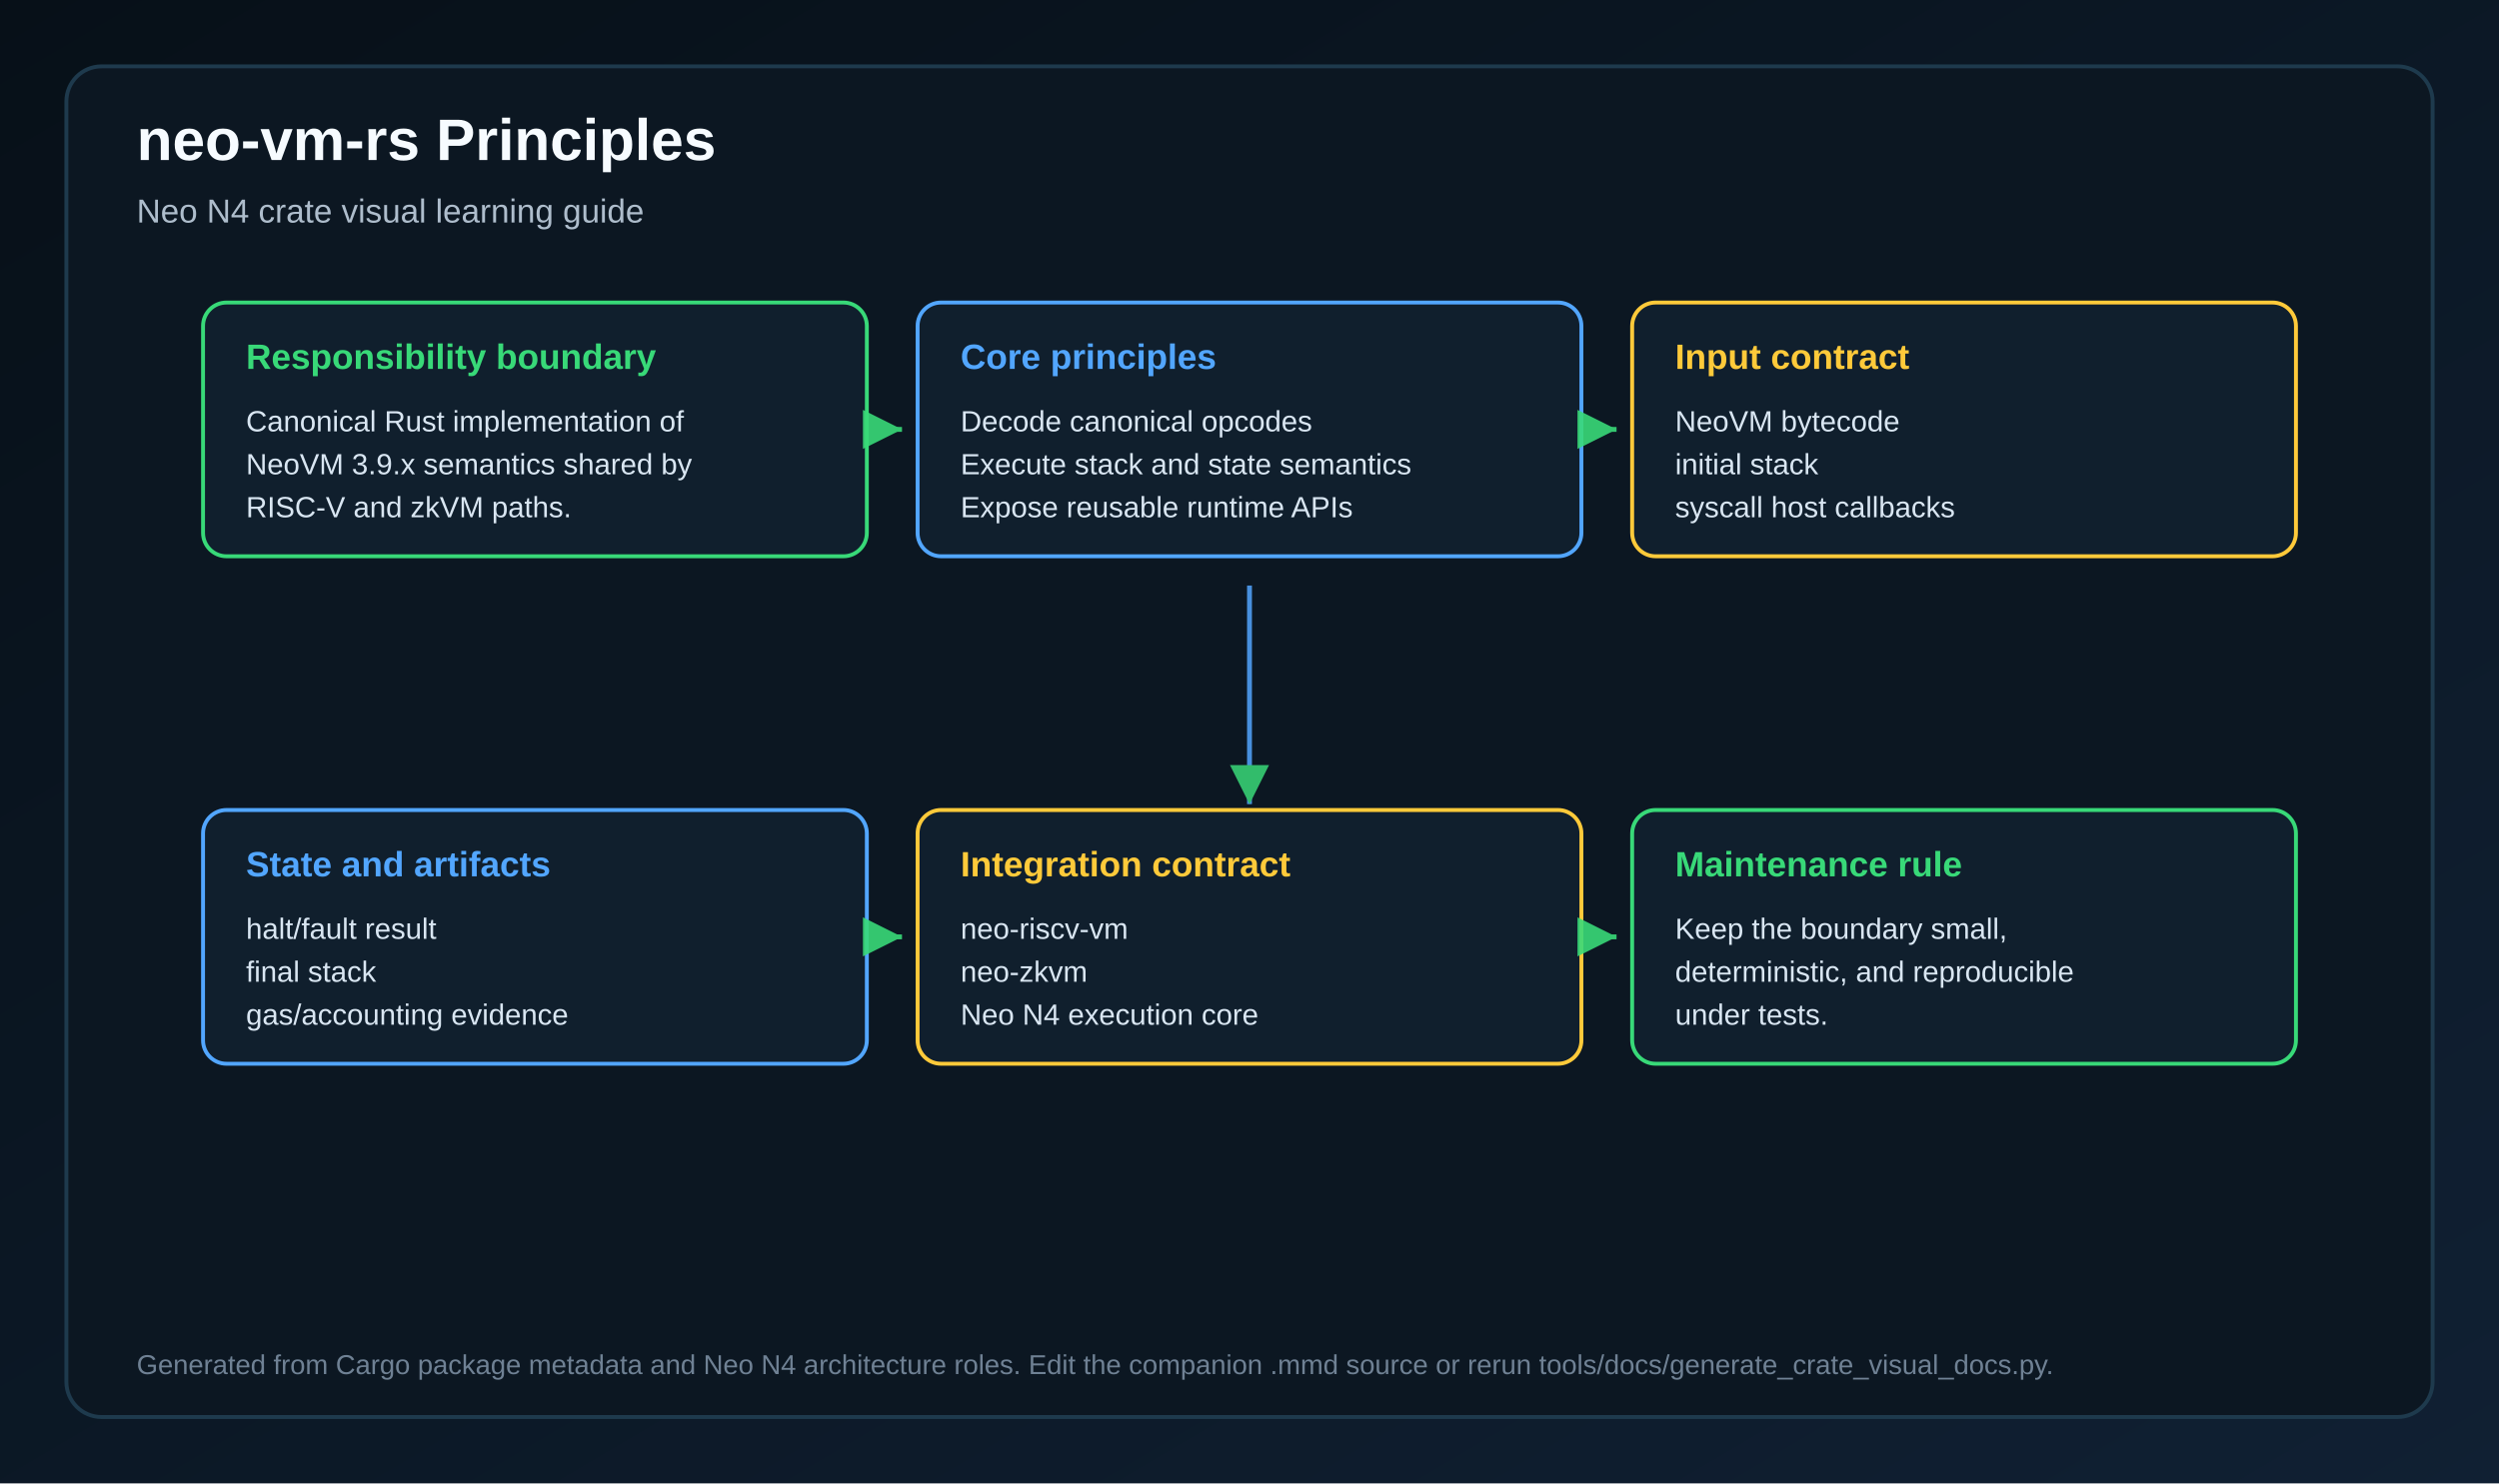
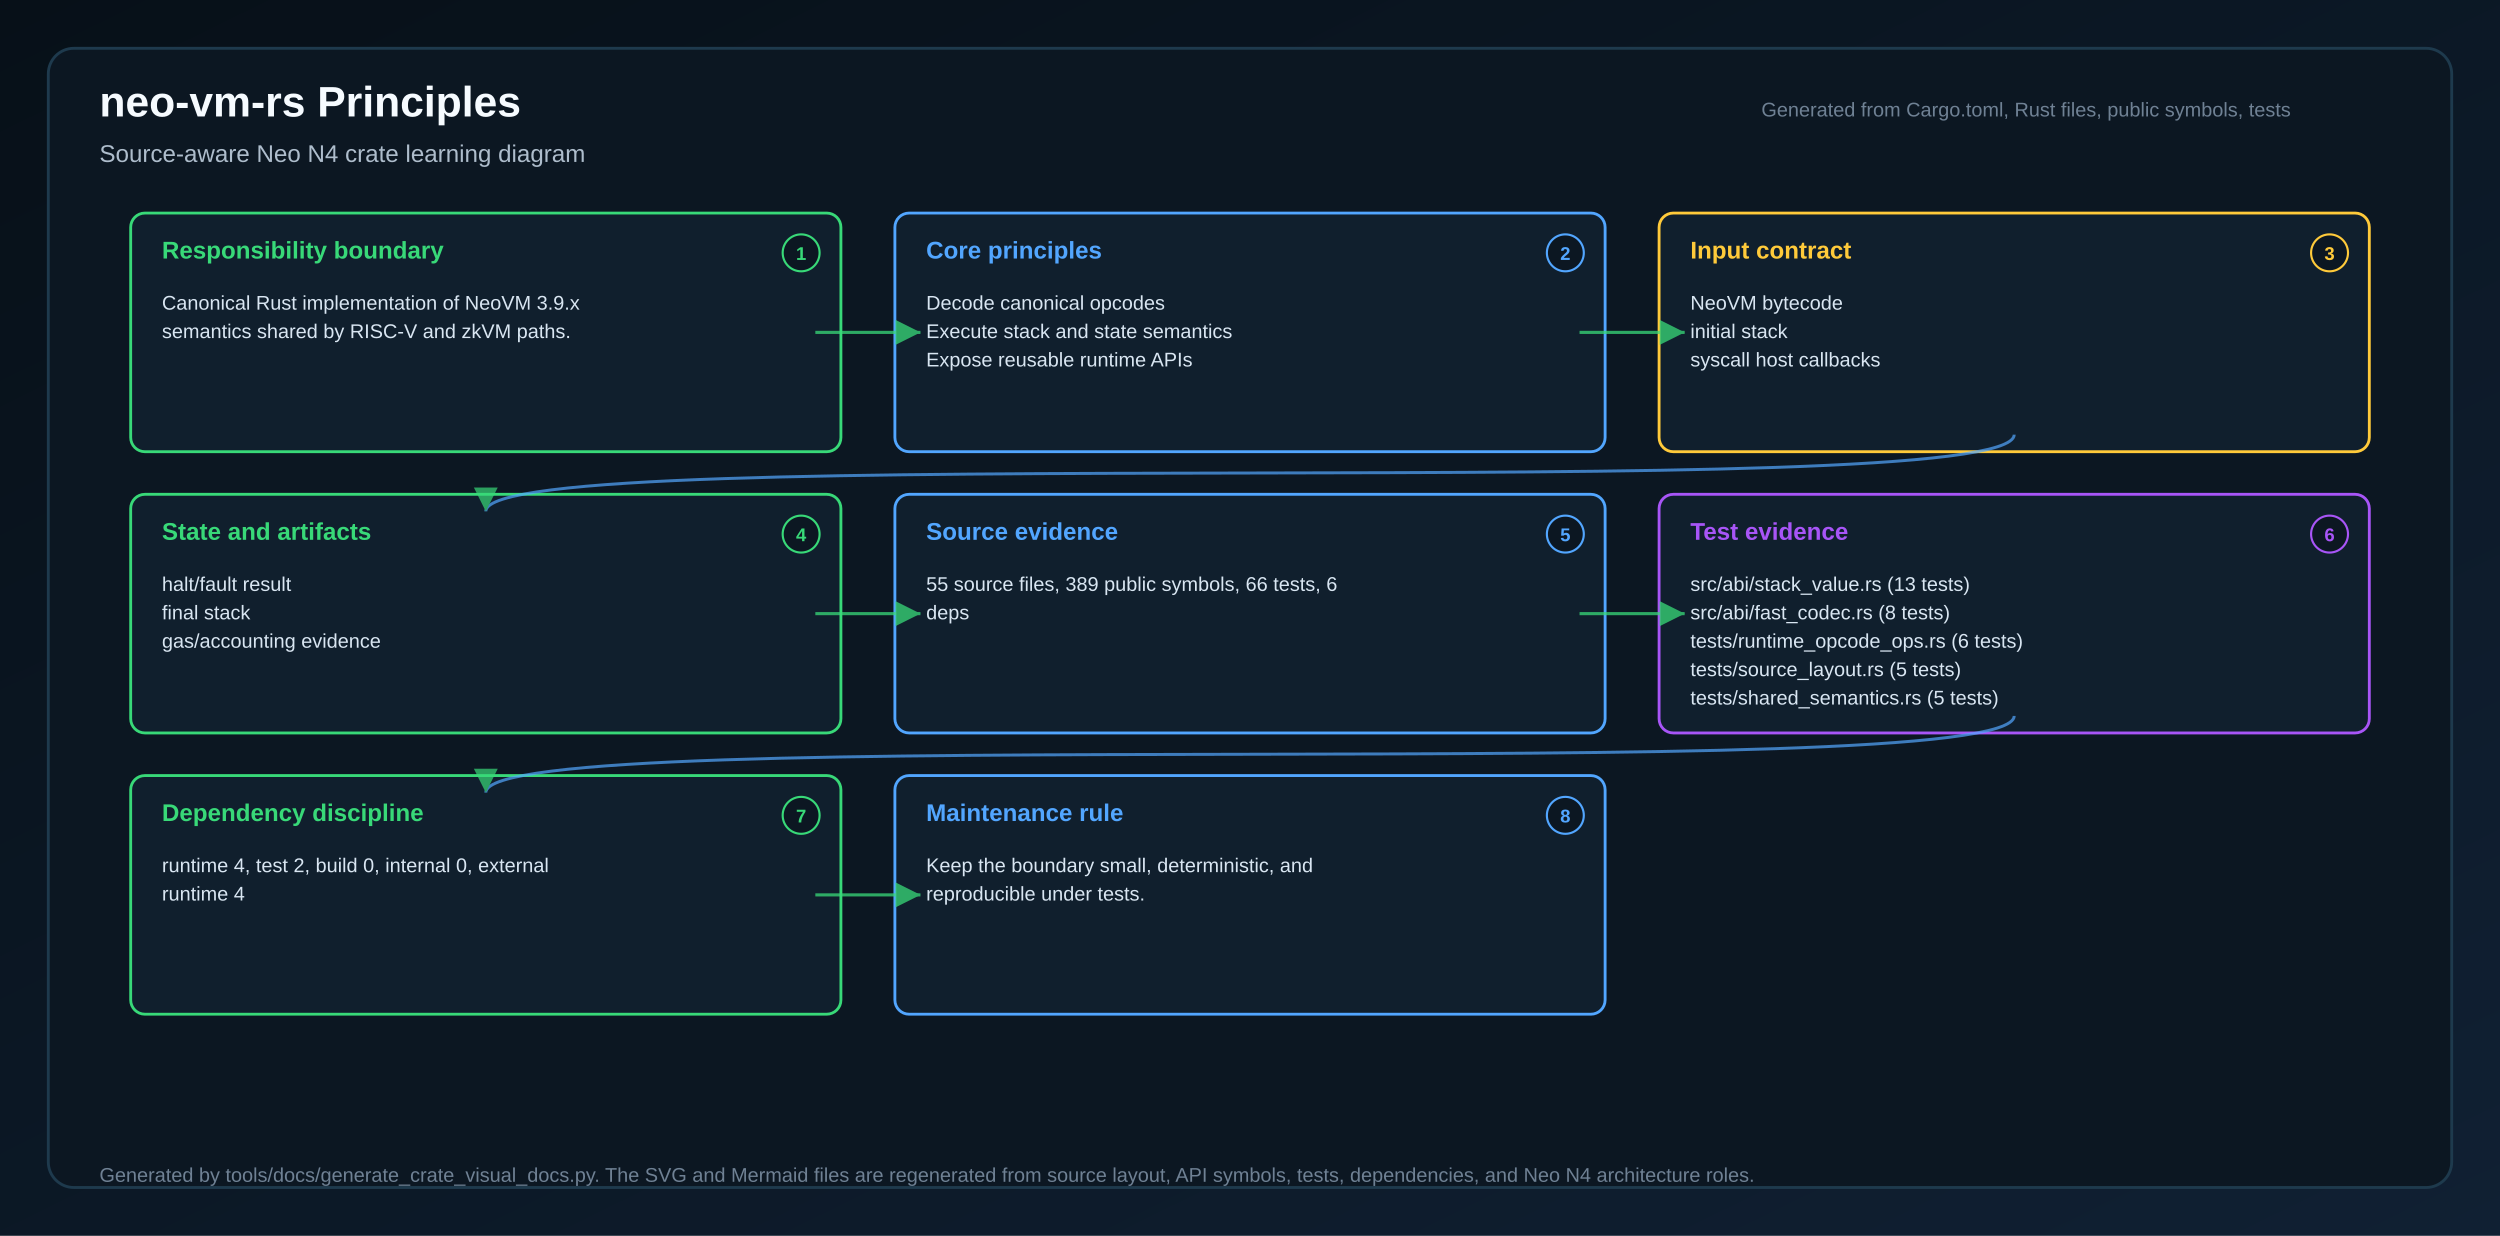
- <svg xmlns="http://www.w3.org/2000/svg" width="1280" height="760" viewBox="0 0 1280 760" role="img" aria-label="neo-vm-rs Principles">
+ <svg xmlns="http://www.w3.org/2000/svg" width="1760" height="870" viewBox="0 0 1760 870" role="img" aria-label="neo-vm-rs Principles">
  <defs>
    <linearGradient id="bg" x1="0" x2="1" y1="0" y2="1">
      <stop offset="0" stop-color="#071018" />
      <stop offset="1" stop-color="#102033" />
    </linearGradient>
    <marker id="arrow" markerWidth="12" markerHeight="12" refX="10" refY="6" orient="auto">
      <path d="M2,2 L10,6 L2,10 Z" fill="#38d978" />
    </marker>
  </defs>
-   <rect x="0" y="0" width="1280" height="760" fill="url(#bg)" />
-   <rect x="34" y="34" width="1212" height="692" rx="18" fill="#0c1722" stroke="#1e3a4d" stroke-width="2" />
+   <rect x="0" y="0" width="1760" height="870" fill="url(#bg)" />
+   <rect x="34" y="34" width="1692" height="802" rx="18" fill="#0c1722" stroke="#1e3a4d" stroke-width="2" />
  <text x="70" y="82" fill="#f6fbff" font-size="30" font-family="Segoe UI, Arial, sans-serif" font-weight="700">neo-vm-rs Principles</text>
-   <text x="70" y="114" fill="#aebdcc" font-size="17" font-family="Segoe UI, Arial, sans-serif">Neo N4 crate visual learning guide</text>
-   <rect x="104" y="155" width="340" height="130" rx="12" fill="#101f2d" stroke="#38d978" stroke-width="2" />
-   <text x="126" y="189" fill="#38d978" font-size="18" font-family="Segoe UI, Arial, sans-serif" font-weight="700">Responsibility boundary</text>
-   <text x="126" y="221" fill="#d9e6f2" font-size="15" font-family="Segoe UI, Arial, sans-serif">Canonical Rust implementation of</text>
-   <text x="126" y="243" fill="#d9e6f2" font-size="15" font-family="Segoe UI, Arial, sans-serif">NeoVM 3.9.x semantics shared by</text>
-   <text x="126" y="265" fill="#d9e6f2" font-size="15" font-family="Segoe UI, Arial, sans-serif">RISC-V and zkVM paths.</text>
-   <rect x="470" y="155" width="340" height="130" rx="12" fill="#101f2d" stroke="#52a6ff" stroke-width="2" />
-   <text x="492" y="189" fill="#52a6ff" font-size="18" font-family="Segoe UI, Arial, sans-serif" font-weight="700">Core principles</text>
-   <text x="492" y="221" fill="#d9e6f2" font-size="15" font-family="Segoe UI, Arial, sans-serif">Decode canonical opcodes</text>
-   <text x="492" y="243" fill="#d9e6f2" font-size="15" font-family="Segoe UI, Arial, sans-serif">Execute stack and state semantics</text>
-   <text x="492" y="265" fill="#d9e6f2" font-size="15" font-family="Segoe UI, Arial, sans-serif">Expose reusable runtime APIs</text>
-   <line x1="452" y1="220" x2="462" y2="220" stroke="#38d978" stroke-width="2.5" marker-end="url(#arrow)" opacity="0.9" />
-   <rect x="836" y="155" width="340" height="130" rx="12" fill="#101f2d" stroke="#ffca3a" stroke-width="2" />
-   <text x="858" y="189" fill="#ffca3a" font-size="18" font-family="Segoe UI, Arial, sans-serif" font-weight="700">Input contract</text>
-   <text x="858" y="221" fill="#d9e6f2" font-size="15" font-family="Segoe UI, Arial, sans-serif">NeoVM bytecode</text>
-   <text x="858" y="243" fill="#d9e6f2" font-size="15" font-family="Segoe UI, Arial, sans-serif">initial stack</text>
-   <text x="858" y="265" fill="#d9e6f2" font-size="15" font-family="Segoe UI, Arial, sans-serif">syscall host callbacks</text>
-   <line x1="818" y1="220" x2="828" y2="220" stroke="#38d978" stroke-width="2.5" marker-end="url(#arrow)" opacity="0.9" />
-   <rect x="104" y="415" width="340" height="130" rx="12" fill="#101f2d" stroke="#52a6ff" stroke-width="2" />
-   <text x="126" y="449" fill="#52a6ff" font-size="18" font-family="Segoe UI, Arial, sans-serif" font-weight="700">State and artifacts</text>
-   <text x="126" y="481" fill="#d9e6f2" font-size="15" font-family="Segoe UI, Arial, sans-serif">halt/fault result</text>
-   <text x="126" y="503" fill="#d9e6f2" font-size="15" font-family="Segoe UI, Arial, sans-serif">final stack</text>
-   <text x="126" y="525" fill="#d9e6f2" font-size="15" font-family="Segoe UI, Arial, sans-serif">gas/accounting evidence</text>
-   <rect x="470" y="415" width="340" height="130" rx="12" fill="#101f2d" stroke="#ffca3a" stroke-width="2" />
-   <text x="492" y="449" fill="#ffca3a" font-size="18" font-family="Segoe UI, Arial, sans-serif" font-weight="700">Integration contract</text>
-   <text x="492" y="481" fill="#d9e6f2" font-size="15" font-family="Segoe UI, Arial, sans-serif">neo-riscv-vm</text>
-   <text x="492" y="503" fill="#d9e6f2" font-size="15" font-family="Segoe UI, Arial, sans-serif">neo-zkvm</text>
-   <text x="492" y="525" fill="#d9e6f2" font-size="15" font-family="Segoe UI, Arial, sans-serif">Neo N4 execution core</text>
-   <line x1="452" y1="480" x2="462" y2="480" stroke="#38d978" stroke-width="2.5" marker-end="url(#arrow)" opacity="0.9" />
-   <rect x="836" y="415" width="340" height="130" rx="12" fill="#101f2d" stroke="#38d978" stroke-width="2" />
-   <text x="858" y="449" fill="#38d978" font-size="18" font-family="Segoe UI, Arial, sans-serif" font-weight="700">Maintenance rule</text>
-   <text x="858" y="481" fill="#d9e6f2" font-size="15" font-family="Segoe UI, Arial, sans-serif">Keep the boundary small,</text>
-   <text x="858" y="503" fill="#d9e6f2" font-size="15" font-family="Segoe UI, Arial, sans-serif">deterministic, and reproducible</text>
-   <text x="858" y="525" fill="#d9e6f2" font-size="15" font-family="Segoe UI, Arial, sans-serif">under tests.</text>
-   <line x1="818" y1="480" x2="828" y2="480" stroke="#38d978" stroke-width="2.5" marker-end="url(#arrow)" opacity="0.9" />
-   <path d="M640 300 C640 350 640 370 640 412" stroke="#52a6ff" stroke-width="2.5" fill="none" marker-end="url(#arrow)" opacity="0.85" />
-   <text x="70" y="704" fill="#6f8194" font-size="14" font-family="Segoe UI, Arial, sans-serif">Generated from Cargo package metadata and Neo N4 architecture roles. Edit the companion .mmd source or rerun tools/docs/generate_crate_visual_docs.py.</text>
+   <text x="70" y="114" fill="#aebdcc" font-size="17" font-family="Segoe UI, Arial, sans-serif">Source-aware Neo N4 crate learning diagram</text>
+   <text x="1240" y="82" fill="#6f8194" font-size="14" font-family="Segoe UI, Arial, sans-serif">Generated from Cargo.toml, Rust files, public symbols, tests</text>
+   <rect x="92" y="150" width="500" height="168" rx="10" fill="#101f2d" stroke="#38d978" stroke-width="2" />
+   <circle cx="564" cy="178" r="13" fill="#0c1722" stroke="#38d978" stroke-width="1.5" />
+   <text x="564" y="183" text-anchor="middle" fill="#38d978" font-size="13" font-family="Segoe UI, Arial, sans-serif" font-weight="700">1</text>
+   <text x="114" y="182" fill="#38d978" font-size="17" font-family="Segoe UI, Arial, sans-serif" font-weight="700">Responsibility boundary</text>
+   <text x="114" y="218" fill="#d9e6f2" font-size="14" font-family="Segoe UI, Arial, sans-serif">Canonical Rust implementation of NeoVM 3.9.x</text>
+   <text x="114" y="238" fill="#d9e6f2" font-size="14" font-family="Segoe UI, Arial, sans-serif">semantics shared by RISC-V and zkVM paths.</text>
+   <rect x="630" y="150" width="500" height="168" rx="10" fill="#101f2d" stroke="#52a6ff" stroke-width="2" />
+   <circle cx="1102" cy="178" r="13" fill="#0c1722" stroke="#52a6ff" stroke-width="1.5" />
+   <text x="1102" y="183" text-anchor="middle" fill="#52a6ff" font-size="13" font-family="Segoe UI, Arial, sans-serif" font-weight="700">2</text>
+   <text x="652" y="182" fill="#52a6ff" font-size="17" font-family="Segoe UI, Arial, sans-serif" font-weight="700">Core principles</text>
+   <text x="652" y="218" fill="#d9e6f2" font-size="14" font-family="Segoe UI, Arial, sans-serif">Decode canonical opcodes</text>
+   <text x="652" y="238" fill="#d9e6f2" font-size="14" font-family="Segoe UI, Arial, sans-serif">Execute stack and state semantics</text>
+   <text x="652" y="258" fill="#d9e6f2" font-size="14" font-family="Segoe UI, Arial, sans-serif">Expose reusable runtime APIs</text>
+   <rect x="1168" y="150" width="500" height="168" rx="10" fill="#101f2d" stroke="#ffca3a" stroke-width="2" />
+   <circle cx="1640" cy="178" r="13" fill="#0c1722" stroke="#ffca3a" stroke-width="1.5" />
+   <text x="1640" y="183" text-anchor="middle" fill="#ffca3a" font-size="13" font-family="Segoe UI, Arial, sans-serif" font-weight="700">3</text>
+   <text x="1190" y="182" fill="#ffca3a" font-size="17" font-family="Segoe UI, Arial, sans-serif" font-weight="700">Input contract</text>
+   <text x="1190" y="218" fill="#d9e6f2" font-size="14" font-family="Segoe UI, Arial, sans-serif">NeoVM bytecode</text>
+   <text x="1190" y="238" fill="#d9e6f2" font-size="14" font-family="Segoe UI, Arial, sans-serif">initial stack</text>
+   <text x="1190" y="258" fill="#d9e6f2" font-size="14" font-family="Segoe UI, Arial, sans-serif">syscall host callbacks</text>
+   <rect x="92" y="348" width="500" height="168" rx="10" fill="#101f2d" stroke="#38d978" stroke-width="2" />
+   <circle cx="564" cy="376" r="13" fill="#0c1722" stroke="#38d978" stroke-width="1.5" />
+   <text x="564" y="381" text-anchor="middle" fill="#38d978" font-size="13" font-family="Segoe UI, Arial, sans-serif" font-weight="700">4</text>
+   <text x="114" y="380" fill="#38d978" font-size="17" font-family="Segoe UI, Arial, sans-serif" font-weight="700">State and artifacts</text>
+   <text x="114" y="416" fill="#d9e6f2" font-size="14" font-family="Segoe UI, Arial, sans-serif">halt/fault result</text>
+   <text x="114" y="436" fill="#d9e6f2" font-size="14" font-family="Segoe UI, Arial, sans-serif">final stack</text>
+   <text x="114" y="456" fill="#d9e6f2" font-size="14" font-family="Segoe UI, Arial, sans-serif">gas/accounting evidence</text>
+   <rect x="630" y="348" width="500" height="168" rx="10" fill="#101f2d" stroke="#52a6ff" stroke-width="2" />
+   <circle cx="1102" cy="376" r="13" fill="#0c1722" stroke="#52a6ff" stroke-width="1.5" />
+   <text x="1102" y="381" text-anchor="middle" fill="#52a6ff" font-size="13" font-family="Segoe UI, Arial, sans-serif" font-weight="700">5</text>
+   <text x="652" y="380" fill="#52a6ff" font-size="17" font-family="Segoe UI, Arial, sans-serif" font-weight="700">Source evidence</text>
+   <text x="652" y="416" fill="#d9e6f2" font-size="14" font-family="Segoe UI, Arial, sans-serif">55 source files, 389 public symbols, 66 tests, 6</text>
+   <text x="652" y="436" fill="#d9e6f2" font-size="14" font-family="Segoe UI, Arial, sans-serif">deps</text>
+   <rect x="1168" y="348" width="500" height="168" rx="10" fill="#101f2d" stroke="#a855f7" stroke-width="2" />
+   <circle cx="1640" cy="376" r="13" fill="#0c1722" stroke="#a855f7" stroke-width="1.5" />
+   <text x="1640" y="381" text-anchor="middle" fill="#a855f7" font-size="13" font-family="Segoe UI, Arial, sans-serif" font-weight="700">6</text>
+   <text x="1190" y="380" fill="#a855f7" font-size="17" font-family="Segoe UI, Arial, sans-serif" font-weight="700">Test evidence</text>
+   <text x="1190" y="416" fill="#d9e6f2" font-size="14" font-family="Segoe UI, Arial, sans-serif">src/abi/stack_value.rs (13 tests)</text>
+   <text x="1190" y="436" fill="#d9e6f2" font-size="14" font-family="Segoe UI, Arial, sans-serif">src/abi/fast_codec.rs (8 tests)</text>
+   <text x="1190" y="456" fill="#d9e6f2" font-size="14" font-family="Segoe UI, Arial, sans-serif">tests/runtime_opcode_ops.rs (6 tests)</text>
+   <text x="1190" y="476" fill="#d9e6f2" font-size="14" font-family="Segoe UI, Arial, sans-serif">tests/source_layout.rs (5 tests)</text>
+   <text x="1190" y="496" fill="#d9e6f2" font-size="14" font-family="Segoe UI, Arial, sans-serif">tests/shared_semantics.rs (5 tests)</text>
+   <rect x="92" y="546" width="500" height="168" rx="10" fill="#101f2d" stroke="#38d978" stroke-width="2" />
+   <circle cx="564" cy="574" r="13" fill="#0c1722" stroke="#38d978" stroke-width="1.5" />
+   <text x="564" y="579" text-anchor="middle" fill="#38d978" font-size="13" font-family="Segoe UI, Arial, sans-serif" font-weight="700">7</text>
+   <text x="114" y="578" fill="#38d978" font-size="17" font-family="Segoe UI, Arial, sans-serif" font-weight="700">Dependency discipline</text>
+   <text x="114" y="614" fill="#d9e6f2" font-size="14" font-family="Segoe UI, Arial, sans-serif">runtime 4, test 2, build 0, internal 0, external</text>
+   <text x="114" y="634" fill="#d9e6f2" font-size="14" font-family="Segoe UI, Arial, sans-serif">runtime 4</text>
+   <rect x="630" y="546" width="500" height="168" rx="10" fill="#101f2d" stroke="#52a6ff" stroke-width="2" />
+   <circle cx="1102" cy="574" r="13" fill="#0c1722" stroke="#52a6ff" stroke-width="1.5" />
+   <text x="1102" y="579" text-anchor="middle" fill="#52a6ff" font-size="13" font-family="Segoe UI, Arial, sans-serif" font-weight="700">8</text>
+   <text x="652" y="578" fill="#52a6ff" font-size="17" font-family="Segoe UI, Arial, sans-serif" font-weight="700">Maintenance rule</text>
+   <text x="652" y="614" fill="#d9e6f2" font-size="14" font-family="Segoe UI, Arial, sans-serif">Keep the boundary small, deterministic, and</text>
+   <text x="652" y="634" fill="#d9e6f2" font-size="14" font-family="Segoe UI, Arial, sans-serif">reproducible under tests.</text>
+   <line x1="574" y1="234" x2="648" y2="234" stroke="#38d978" stroke-width="2.2" marker-end="url(#arrow)" opacity="0.75" />
+   <line x1="1112" y1="234" x2="1186" y2="234" stroke="#38d978" stroke-width="2.2" marker-end="url(#arrow)" opacity="0.75" />
+   <line x1="574" y1="432" x2="648" y2="432" stroke="#38d978" stroke-width="2.2" marker-end="url(#arrow)" opacity="0.75" />
+   <line x1="1112" y1="432" x2="1186" y2="432" stroke="#38d978" stroke-width="2.2" marker-end="url(#arrow)" opacity="0.75" />
+   <line x1="574" y1="630" x2="648" y2="630" stroke="#38d978" stroke-width="2.2" marker-end="url(#arrow)" opacity="0.75" />
+   <path d="M1418 306 C1418 358, 342 308, 342 360" stroke="#52a6ff" stroke-width="2.1" fill="none" marker-end="url(#arrow)" opacity="0.7" />
+   <path d="M1418 504 C1418 556, 342 506, 342 558" stroke="#52a6ff" stroke-width="2.1" fill="none" marker-end="url(#arrow)" opacity="0.7" />
+   <text x="70" y="832" fill="#6f8194" font-size="14" font-family="Segoe UI, Arial, sans-serif">Generated by tools/docs/generate_crate_visual_docs.py. The SVG and Mermaid files are regenerated from source layout, API symbols, tests, dependencies, and Neo N4 architecture roles.</text>
</svg>
